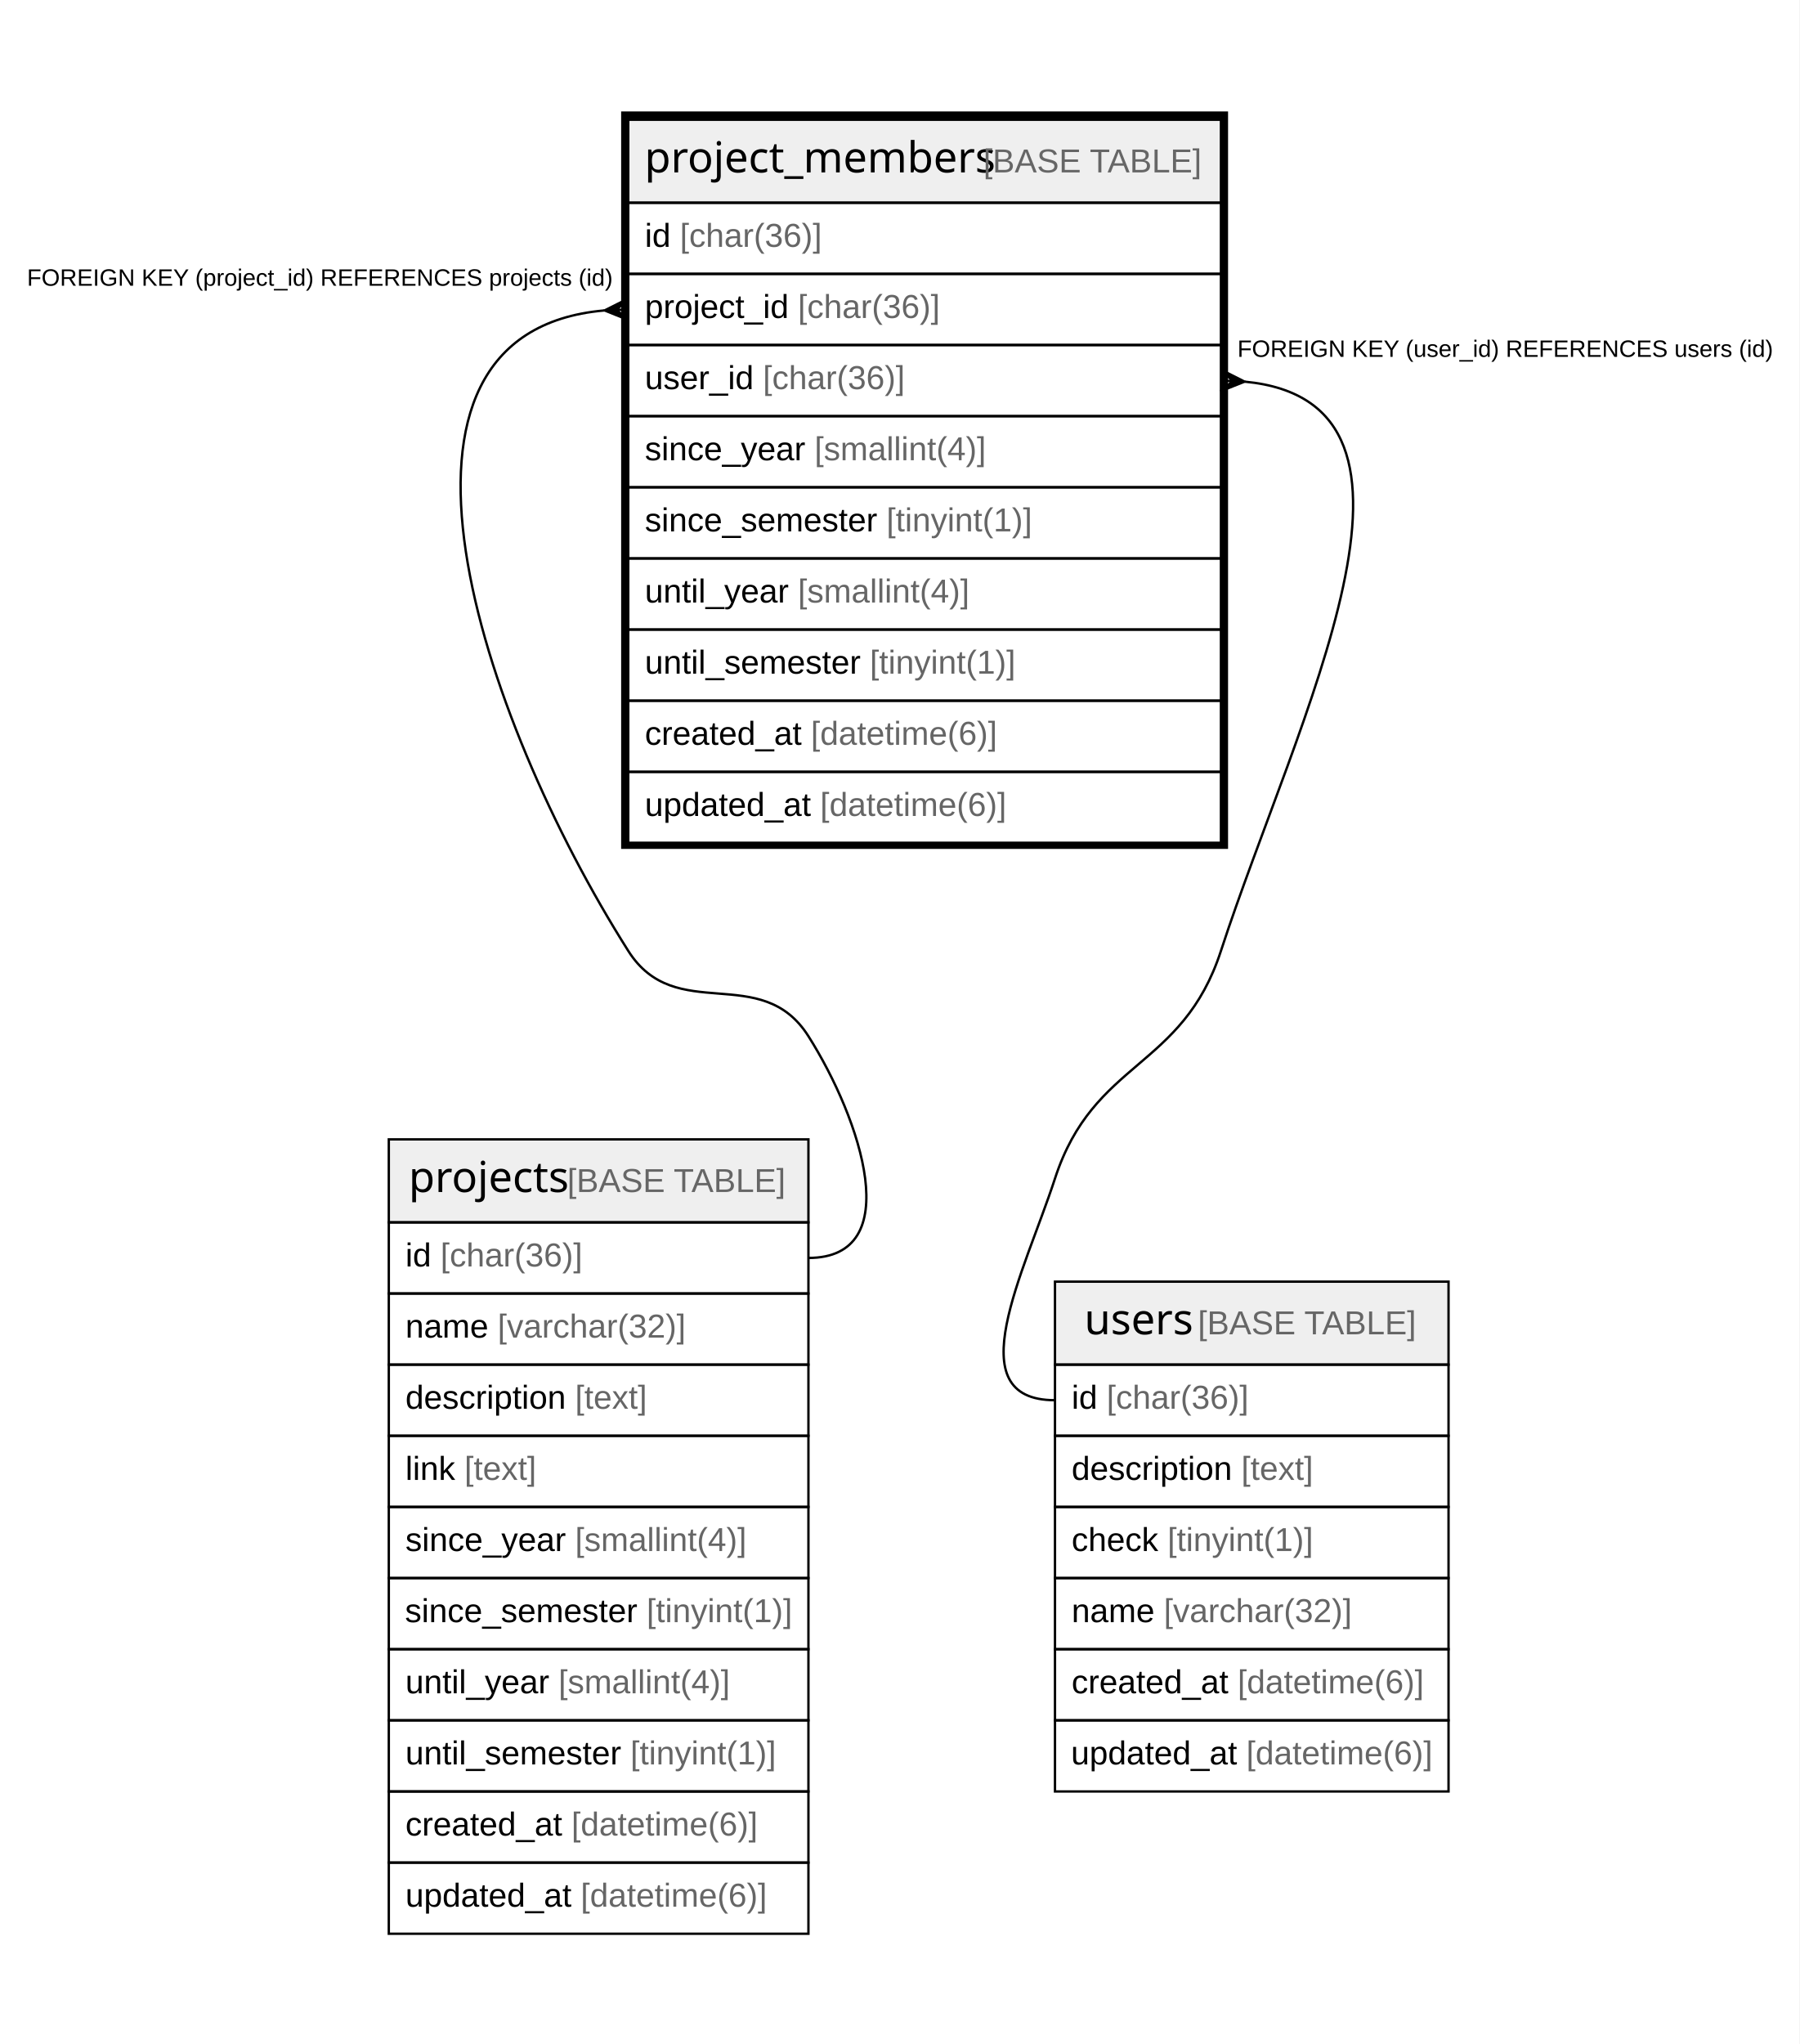
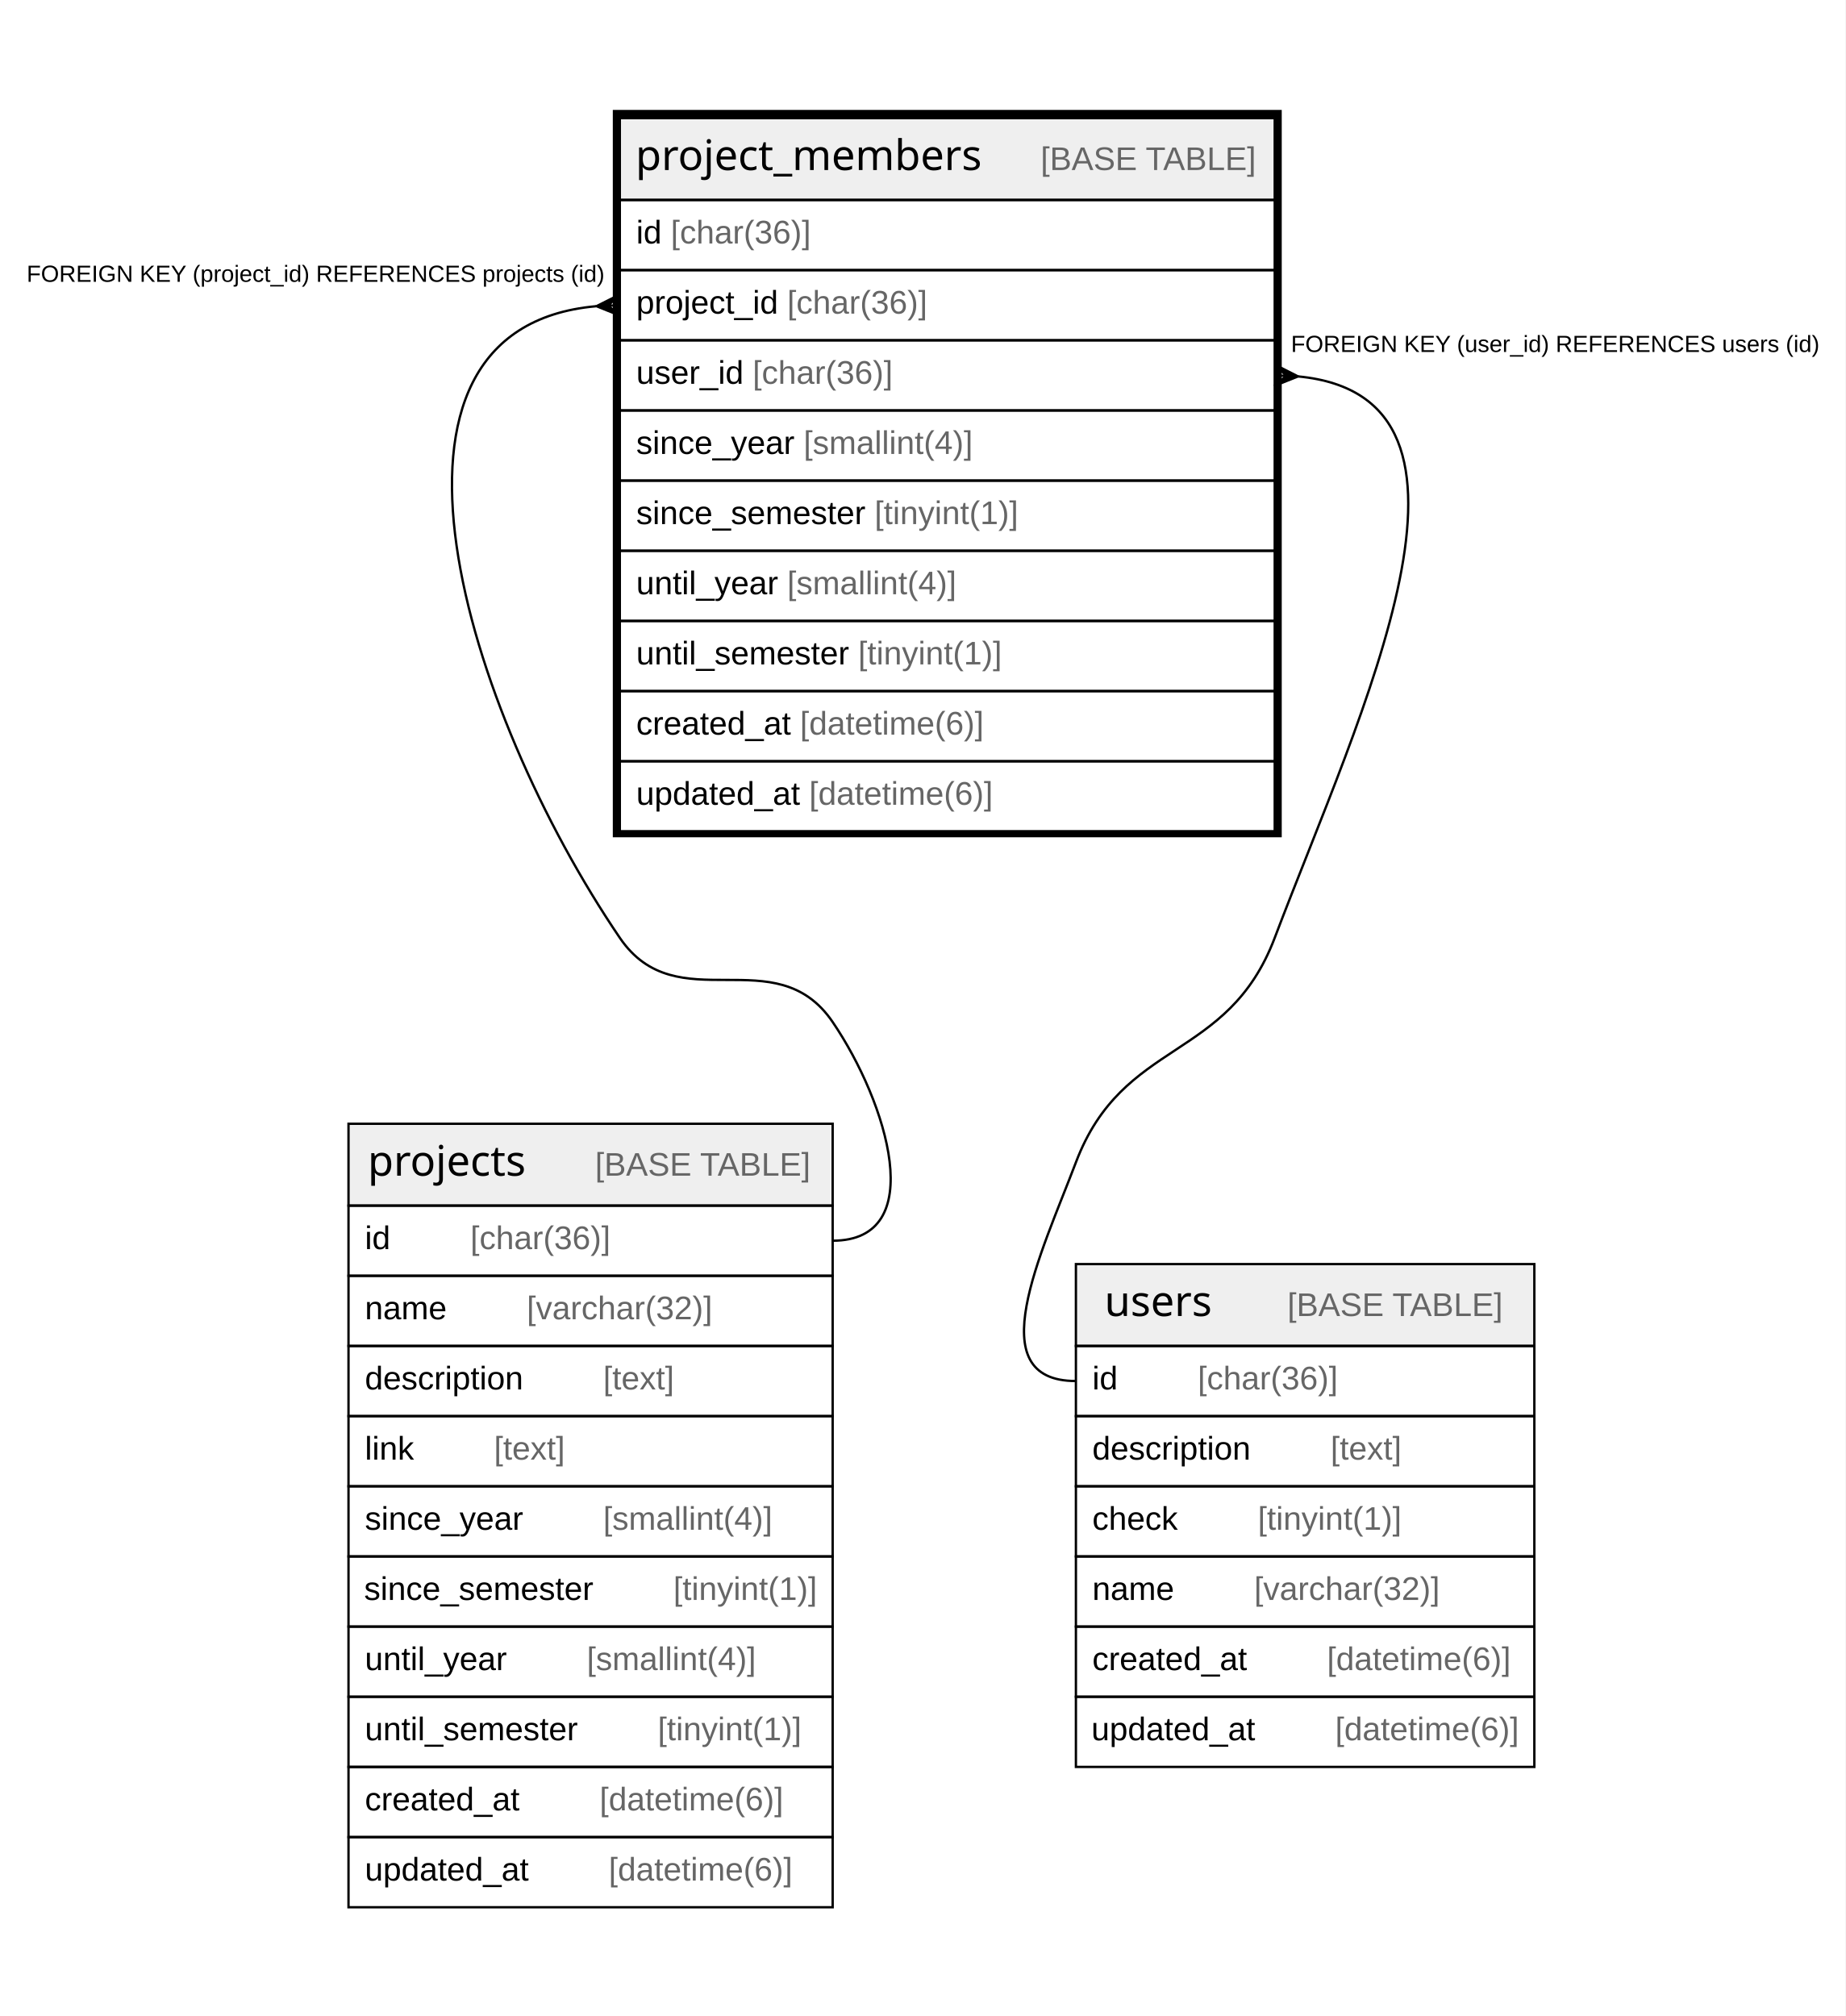
- <svg xmlns="http://www.w3.org/2000/svg" width="759pt" height="862pt" viewBox="0.00 0.00 759.00 862.00">
+ <svg xmlns="http://www.w3.org/2000/svg" width="789pt" height="862pt" viewBox="0.00 0.00 789.00 862.00">
  <g id="graph0" class="graph" transform="scale(1 1) rotate(0) translate(4 858)">
-     <polygon fill="#ffffff" stroke="transparent" points="-4,4 -4,-858 755,-858 755,4 -4,4" />
+     <polygon fill="#ffffff" stroke="transparent" points="-4,4 -4,-858 785,-858 785,4 -4,4" />
    <g id="node1" class="node">
-       <polygon fill="#efefef" stroke="transparent" points="261,-772.5 261,-807.5 511,-807.5 511,-772.5 261,-772.5" />
-       <polygon fill="none" stroke="#000000" points="261,-772.5 261,-807.5 511,-807.5 511,-772.5 261,-772.5" />
-       <text text-anchor="start" x="267.869" y="-785.3" font-family="Arial Bold" font-size="18.00" fill="#000000">project_members</text>
-       <text text-anchor="start" x="406.877" y="-785.3" font-family="Arial" font-size="14.00" fill="#000000"> </text>
-       <text text-anchor="start" x="410.768" y="-785.3" font-family="Arial" font-size="14.00" fill="#666666">[BASE TABLE]</text>
-       <polygon fill="none" stroke="#000000" points="261,-742.5 261,-772.5 511,-772.5 511,-742.5 261,-742.5" />
+       <polygon fill="#efefef" stroke="transparent" points="261,-772.5 261,-807.5 541,-807.5 541,-772.5 261,-772.5" />
+       <polygon fill="none" stroke="#000000" points="261,-772.5 261,-807.5 541,-807.5 541,-772.5 261,-772.5" />
+       <text text-anchor="start" x="267.712" y="-785.3" font-family="Arial Bold" font-size="18.00" fill="#000000">project_members</text>
+       <text text-anchor="start" x="406.72" y="-785.3" font-family="Arial" font-size="14.00" fill="#000000">    </text>
+       <text text-anchor="start" x="440.925" y="-785.3" font-family="Arial" font-size="14.00" fill="#666666">[BASE TABLE]</text>
+       <polygon fill="none" stroke="#000000" points="261,-742.5 261,-772.5 541,-772.5 541,-742.5 261,-742.5" />
      <text text-anchor="start" x="268" y="-753.9" font-family="Arial" font-size="14.00" fill="#000000">id </text>
      <text text-anchor="start" x="282.78" y="-753.9" font-family="Arial" font-size="14.00" fill="#666666">[char(36)]</text>
-       <polygon fill="none" stroke="#000000" points="261,-712.5 261,-742.5 511,-742.5 511,-712.5 261,-712.5" />
+       <polygon fill="none" stroke="#000000" points="261,-712.5 261,-742.5 541,-742.5 541,-712.5 261,-712.5" />
      <text text-anchor="start" x="268" y="-723.9" font-family="Arial" font-size="14.00" fill="#000000">project_id </text>
      <text text-anchor="start" x="332.568" y="-723.9" font-family="Arial" font-size="14.00" fill="#666666">[char(36)]</text>
-       <polygon fill="none" stroke="#000000" points="261,-682.5 261,-712.5 511,-712.5 511,-682.5 261,-682.5" />
+       <polygon fill="none" stroke="#000000" points="261,-682.5 261,-712.5 541,-712.5 541,-682.5 261,-682.5" />
      <text text-anchor="start" x="268" y="-693.9" font-family="Arial" font-size="14.00" fill="#000000">user_id </text>
      <text text-anchor="start" x="317.788" y="-693.9" font-family="Arial" font-size="14.00" fill="#666666">[char(36)]</text>
-       <polygon fill="none" stroke="#000000" points="261,-652.5 261,-682.5 511,-682.5 511,-652.5 261,-652.5" />
+       <polygon fill="none" stroke="#000000" points="261,-652.5 261,-682.5 541,-682.5 541,-652.5 261,-652.5" />
      <text text-anchor="start" x="268" y="-663.9" font-family="Arial" font-size="14.00" fill="#000000">since_year </text>
      <text text-anchor="start" x="339.571" y="-663.9" font-family="Arial" font-size="14.00" fill="#666666">[smallint(4)]</text>
-       <polygon fill="none" stroke="#000000" points="261,-622.5 261,-652.5 511,-652.5 511,-622.5 261,-622.5" />
+       <polygon fill="none" stroke="#000000" points="261,-622.5 261,-652.5 541,-652.5 541,-622.5 261,-622.5" />
      <text text-anchor="start" x="268" y="-633.9" font-family="Arial" font-size="14.00" fill="#000000">since_semester </text>
      <text text-anchor="start" x="369.905" y="-633.9" font-family="Arial" font-size="14.00" fill="#666666">[tinyint(1)]</text>
-       <polygon fill="none" stroke="#000000" points="261,-592.5 261,-622.5 511,-622.5 511,-592.5 261,-592.5" />
+       <polygon fill="none" stroke="#000000" points="261,-592.5 261,-622.5 541,-622.5 541,-592.5 261,-592.5" />
      <text text-anchor="start" x="268" y="-603.9" font-family="Arial" font-size="14.00" fill="#000000">until_year </text>
      <text text-anchor="start" x="332.568" y="-603.9" font-family="Arial" font-size="14.00" fill="#666666">[smallint(4)]</text>
-       <polygon fill="none" stroke="#000000" points="261,-562.5 261,-592.5 511,-592.5 511,-562.5 261,-562.5" />
+       <polygon fill="none" stroke="#000000" points="261,-562.5 261,-592.5 541,-592.5 541,-562.5 261,-562.5" />
      <text text-anchor="start" x="268" y="-573.9" font-family="Arial" font-size="14.00" fill="#000000">until_semester </text>
      <text text-anchor="start" x="362.902" y="-573.9" font-family="Arial" font-size="14.00" fill="#666666">[tinyint(1)]</text>
-       <polygon fill="none" stroke="#000000" points="261,-532.5 261,-562.5 511,-562.5 511,-532.5 261,-532.5" />
+       <polygon fill="none" stroke="#000000" points="261,-532.5 261,-562.5 541,-562.5 541,-532.5 261,-532.5" />
      <text text-anchor="start" x="268" y="-543.9" font-family="Arial" font-size="14.00" fill="#000000">created_at </text>
      <text text-anchor="start" x="338.028" y="-543.9" font-family="Arial" font-size="14.00" fill="#666666">[datetime(6)]</text>
-       <polygon fill="none" stroke="#000000" points="261,-502.5 261,-532.5 511,-532.5 511,-502.5 261,-502.5" />
+       <polygon fill="none" stroke="#000000" points="261,-502.5 261,-532.5 541,-532.5 541,-502.5 261,-502.5" />
      <text text-anchor="start" x="268" y="-513.9" font-family="Arial" font-size="14.00" fill="#000000">updated_at </text>
      <text text-anchor="start" x="341.933" y="-513.9" font-family="Arial" font-size="14.00" fill="#666666">[datetime(6)]</text>
-       <polygon fill="none" stroke="#000000" stroke-width="3" points="259.5,-501.5 259.5,-809.5 512.5,-809.5 512.5,-501.5 259.5,-501.5" />
+       <polygon fill="none" stroke="#000000" stroke-width="3" points="259.5,-501.5 259.5,-809.5 542.5,-809.5 542.5,-501.5 259.5,-501.5" />
    </g>
    <g id="node2" class="node">
-       <polygon fill="#efefef" stroke="transparent" points="160,-342.5 160,-377.5 337,-377.5 337,-342.5 160,-342.5" />
-       <polygon fill="none" stroke="#000000" points="160,-342.5 160,-377.5 337,-377.5 337,-342.5 160,-342.5" />
-       <text text-anchor="start" x="168.369" y="-355.3" font-family="Arial Bold" font-size="18.00" fill="#000000">projects</text>
-       <text text-anchor="start" x="231.377" y="-355.3" font-family="Arial" font-size="14.00" fill="#000000"> </text>
-       <text text-anchor="start" x="235.267" y="-355.3" font-family="Arial" font-size="14.00" fill="#666666">[BASE TABLE]</text>
-       <polygon fill="none" stroke="#000000" points="160,-312.5 160,-342.5 337,-342.5 337,-312.5 160,-312.5" />
-       <text text-anchor="start" x="167" y="-323.9" font-family="Arial" font-size="14.00" fill="#000000">id </text>
-       <text text-anchor="start" x="181.78" y="-323.9" font-family="Arial" font-size="14.00" fill="#666666">[char(36)]</text>
-       <polygon fill="none" stroke="#000000" points="160,-282.5 160,-312.5 337,-312.5 337,-282.5 160,-282.5" />
-       <text text-anchor="start" x="167" y="-293.9" font-family="Arial" font-size="14.00" fill="#000000">name </text>
-       <text text-anchor="start" x="205.899" y="-293.9" font-family="Arial" font-size="14.00" fill="#666666">[varchar(32)]</text>
-       <polygon fill="none" stroke="#000000" points="160,-252.5 160,-282.5 337,-282.5 337,-252.5 160,-252.5" />
-       <text text-anchor="start" x="167" y="-263.9" font-family="Arial" font-size="14.00" fill="#000000">description </text>
-       <text text-anchor="start" x="238.568" y="-263.9" font-family="Arial" font-size="14.00" fill="#666666">[text]</text>
-       <polygon fill="none" stroke="#000000" points="160,-222.5 160,-252.5 337,-252.5 337,-222.5 160,-222.5" />
-       <text text-anchor="start" x="167" y="-233.9" font-family="Arial" font-size="14.00" fill="#000000">link </text>
-       <text text-anchor="start" x="191.886" y="-233.9" font-family="Arial" font-size="14.00" fill="#666666">[text]</text>
-       <polygon fill="none" stroke="#000000" points="160,-192.5 160,-222.5 337,-222.5 337,-192.5 160,-192.5" />
-       <text text-anchor="start" x="167" y="-203.9" font-family="Arial" font-size="14.00" fill="#000000">since_year </text>
-       <text text-anchor="start" x="238.571" y="-203.9" font-family="Arial" font-size="14.00" fill="#666666">[smallint(4)]</text>
-       <polygon fill="none" stroke="#000000" points="160,-162.5 160,-192.5 337,-192.5 337,-162.5 160,-162.5" />
-       <text text-anchor="start" x="166.825" y="-173.9" font-family="Arial" font-size="14.00" fill="#000000">since_semester </text>
-       <text text-anchor="start" x="268.73" y="-173.9" font-family="Arial" font-size="14.00" fill="#666666">[tinyint(1)]</text>
-       <polygon fill="none" stroke="#000000" points="160,-132.5 160,-162.5 337,-162.5 337,-132.5 160,-132.5" />
-       <text text-anchor="start" x="167" y="-143.9" font-family="Arial" font-size="14.00" fill="#000000">until_year </text>
-       <text text-anchor="start" x="231.568" y="-143.9" font-family="Arial" font-size="14.00" fill="#666666">[smallint(4)]</text>
-       <polygon fill="none" stroke="#000000" points="160,-102.5 160,-132.5 337,-132.5 337,-102.5 160,-102.5" />
-       <text text-anchor="start" x="167" y="-113.9" font-family="Arial" font-size="14.00" fill="#000000">until_semester </text>
-       <text text-anchor="start" x="261.902" y="-113.9" font-family="Arial" font-size="14.00" fill="#666666">[tinyint(1)]</text>
-       <polygon fill="none" stroke="#000000" points="160,-72.5 160,-102.5 337,-102.5 337,-72.5 160,-72.5" />
-       <text text-anchor="start" x="167" y="-83.9" font-family="Arial" font-size="14.00" fill="#000000">created_at </text>
-       <text text-anchor="start" x="237.028" y="-83.9" font-family="Arial" font-size="14.00" fill="#666666">[datetime(6)]</text>
-       <polygon fill="none" stroke="#000000" points="160,-42.5 160,-72.5 337,-72.5 337,-42.5 160,-42.5" />
-       <text text-anchor="start" x="167" y="-53.9" font-family="Arial" font-size="14.00" fill="#000000">updated_at </text>
-       <text text-anchor="start" x="240.933" y="-53.9" font-family="Arial" font-size="14.00" fill="#666666">[datetime(6)]</text>
+       <polygon fill="#efefef" stroke="transparent" points="145,-342.5 145,-377.5 352,-377.5 352,-342.5 145,-342.5" />
+       <polygon fill="none" stroke="#000000" points="145,-342.5 145,-377.5 352,-377.5 352,-342.5 145,-342.5" />
+       <text text-anchor="start" x="153.212" y="-355.3" font-family="Arial Bold" font-size="18.00" fill="#000000">projects</text>
+       <text text-anchor="start" x="216.22" y="-355.3" font-family="Arial" font-size="14.00" fill="#000000">    </text>
+       <text text-anchor="start" x="250.424" y="-355.3" font-family="Arial" font-size="14.00" fill="#666666">[BASE TABLE]</text>
+       <polygon fill="none" stroke="#000000" points="145,-312.5 145,-342.5 352,-342.5 352,-312.5 145,-312.5" />
+       <text text-anchor="start" x="152" y="-323.9" font-family="Arial" font-size="14.00" fill="#000000">id    </text>
+       <text text-anchor="start" x="197.094" y="-323.9" font-family="Arial" font-size="14.00" fill="#666666">[char(36)]</text>
+       <polygon fill="none" stroke="#000000" points="145,-282.5 145,-312.5 352,-312.5 352,-282.5 145,-282.5" />
+       <text text-anchor="start" x="152" y="-293.9" font-family="Arial" font-size="14.00" fill="#000000">name    </text>
+       <text text-anchor="start" x="221.213" y="-293.9" font-family="Arial" font-size="14.00" fill="#666666">[varchar(32)]</text>
+       <polygon fill="none" stroke="#000000" points="145,-252.5 145,-282.5 352,-282.5 352,-252.5 145,-252.5" />
+       <text text-anchor="start" x="152" y="-263.9" font-family="Arial" font-size="14.00" fill="#000000">description    </text>
+       <text text-anchor="start" x="253.882" y="-263.9" font-family="Arial" font-size="14.00" fill="#666666">[text]</text>
+       <polygon fill="none" stroke="#000000" points="145,-222.5 145,-252.5 352,-252.5 352,-222.5 145,-222.5" />
+       <text text-anchor="start" x="152" y="-233.9" font-family="Arial" font-size="14.00" fill="#000000">link    </text>
+       <text text-anchor="start" x="207.201" y="-233.9" font-family="Arial" font-size="14.00" fill="#666666">[text]</text>
+       <polygon fill="none" stroke="#000000" points="145,-192.5 145,-222.5 352,-222.5 352,-192.5 145,-192.5" />
+       <text text-anchor="start" x="152" y="-203.9" font-family="Arial" font-size="14.00" fill="#000000">since_year    </text>
+       <text text-anchor="start" x="253.885" y="-203.9" font-family="Arial" font-size="14.00" fill="#666666">[smallint(4)]</text>
+       <polygon fill="none" stroke="#000000" points="145,-162.5 145,-192.5 352,-192.5 352,-162.5 145,-162.5" />
+       <text text-anchor="start" x="151.668" y="-173.9" font-family="Arial" font-size="14.00" fill="#000000">since_semester    </text>
+       <text text-anchor="start" x="283.887" y="-173.9" font-family="Arial" font-size="14.00" fill="#666666">[tinyint(1)]</text>
+       <polygon fill="none" stroke="#000000" points="145,-132.5 145,-162.5 352,-162.5 352,-132.5 145,-132.5" />
+       <text text-anchor="start" x="152" y="-143.9" font-family="Arial" font-size="14.00" fill="#000000">until_year    </text>
+       <text text-anchor="start" x="246.882" y="-143.9" font-family="Arial" font-size="14.00" fill="#666666">[smallint(4)]</text>
+       <polygon fill="none" stroke="#000000" points="145,-102.5 145,-132.5 352,-132.5 352,-102.5 145,-102.5" />
+       <text text-anchor="start" x="152" y="-113.9" font-family="Arial" font-size="14.00" fill="#000000">until_semester    </text>
+       <text text-anchor="start" x="277.216" y="-113.9" font-family="Arial" font-size="14.00" fill="#666666">[tinyint(1)]</text>
+       <polygon fill="none" stroke="#000000" points="145,-72.5 145,-102.5 352,-102.5 352,-72.5 145,-72.5" />
+       <text text-anchor="start" x="152" y="-83.9" font-family="Arial" font-size="14.00" fill="#000000">created_at    </text>
+       <text text-anchor="start" x="252.342" y="-83.9" font-family="Arial" font-size="14.00" fill="#666666">[datetime(6)]</text>
+       <polygon fill="none" stroke="#000000" points="145,-42.5 145,-72.5 352,-72.5 352,-42.5 145,-42.5" />
+       <text text-anchor="start" x="152" y="-53.9" font-family="Arial" font-size="14.00" fill="#000000">updated_at    </text>
+       <text text-anchor="start" x="256.247" y="-53.9" font-family="Arial" font-size="14.00" fill="#666666">[datetime(6)]</text>
    </g>
    <g id="edge1" class="edge">
-       <path fill="none" stroke="#000000" d="M250.883,-727.071C144.062,-717.661 198.595,-555.613 261,-457 280.987,-425.417 317.013,-452.583 337,-421 359.222,-385.885 378.556,-327.5 337,-327.5" />
-       <polygon fill="#000000" stroke="#000000" points="251.009,-727.076 260.809,-731.996 256.005,-727.288 261,-727.5 261,-727.5 261,-727.5 256.005,-727.288 261.191,-723.004 251.009,-727.076 251.009,-727.076" />
+       <path fill="none" stroke="#000000" d="M250.875,-727.066C143.875,-717.538 195.391,-553.511 261,-457 285.452,-421.03 327.548,-456.97 352,-421 375.363,-386.634 393.556,-327.5 352,-327.5" />
+       <polygon fill="#000000" stroke="#000000" points="251.009,-727.071 260.807,-731.996 256.005,-727.286 261,-727.5 261,-727.5 261,-727.5 256.005,-727.286 261.193,-723.004 251.009,-727.071 251.009,-727.071" />
      <text text-anchor="start" x="7.388" y="-737.5" font-family="Arial" font-size="10.00" fill="#000000">FOREIGN KEY (project_id) REFERENCES projects (id)</text>
    </g>
    <g id="node3" class="node">
-       <polygon fill="#efefef" stroke="transparent" points="441,-282.5 441,-317.5 607,-317.5 607,-282.5 441,-282.5" />
-       <polygon fill="none" stroke="#000000" points="441,-282.5 441,-317.5 607,-317.5 607,-282.5 441,-282.5" />
-       <text text-anchor="start" x="453.371" y="-295.3" font-family="Arial Bold" font-size="18.00" fill="#000000">users</text>
-       <text text-anchor="start" x="497.375" y="-295.3" font-family="Arial" font-size="14.00" fill="#000000"> </text>
-       <text text-anchor="start" x="501.266" y="-295.3" font-family="Arial" font-size="14.00" fill="#666666">[BASE TABLE]</text>
-       <polygon fill="none" stroke="#000000" points="441,-252.5 441,-282.5 607,-282.5 607,-252.5 441,-252.5" />
-       <text text-anchor="start" x="448" y="-263.9" font-family="Arial" font-size="14.00" fill="#000000">id </text>
-       <text text-anchor="start" x="462.78" y="-263.9" font-family="Arial" font-size="14.00" fill="#666666">[char(36)]</text>
-       <polygon fill="none" stroke="#000000" points="441,-222.5 441,-252.5 607,-252.5 607,-222.5 441,-222.5" />
-       <text text-anchor="start" x="448" y="-233.9" font-family="Arial" font-size="14.00" fill="#000000">description </text>
-       <text text-anchor="start" x="519.568" y="-233.9" font-family="Arial" font-size="14.00" fill="#666666">[text]</text>
-       <polygon fill="none" stroke="#000000" points="441,-192.5 441,-222.5 607,-222.5 607,-192.5 441,-192.5" />
-       <text text-anchor="start" x="448" y="-203.9" font-family="Arial" font-size="14.00" fill="#000000">check </text>
-       <text text-anchor="start" x="488.456" y="-203.9" font-family="Arial" font-size="14.00" fill="#666666">[tinyint(1)]</text>
-       <polygon fill="none" stroke="#000000" points="441,-162.5 441,-192.5 607,-192.5 607,-162.5 441,-162.5" />
-       <text text-anchor="start" x="448" y="-173.9" font-family="Arial" font-size="14.00" fill="#000000">name </text>
-       <text text-anchor="start" x="486.899" y="-173.9" font-family="Arial" font-size="14.00" fill="#666666">[varchar(32)]</text>
-       <polygon fill="none" stroke="#000000" points="441,-132.5 441,-162.5 607,-162.5 607,-132.5 441,-132.5" />
-       <text text-anchor="start" x="448" y="-143.9" font-family="Arial" font-size="14.00" fill="#000000">created_at </text>
-       <text text-anchor="start" x="518.028" y="-143.9" font-family="Arial" font-size="14.00" fill="#666666">[datetime(6)]</text>
-       <polygon fill="none" stroke="#000000" points="441,-102.5 441,-132.5 607,-132.5 607,-102.5 441,-102.5" />
-       <text text-anchor="start" x="447.752" y="-113.9" font-family="Arial" font-size="14.00" fill="#000000">updated_at </text>
-       <text text-anchor="start" x="521.684" y="-113.9" font-family="Arial" font-size="14.00" fill="#666666">[datetime(6)]</text>
+       <polygon fill="#efefef" stroke="transparent" points="456,-282.5 456,-317.5 652,-317.5 652,-282.5 456,-282.5" />
+       <polygon fill="none" stroke="#000000" points="456,-282.5 456,-317.5 652,-317.5 652,-282.5 456,-282.5" />
+       <text text-anchor="start" x="468.214" y="-295.3" font-family="Arial Bold" font-size="18.00" fill="#000000">users</text>
+       <text text-anchor="start" x="512.218" y="-295.3" font-family="Arial" font-size="14.00" fill="#000000">    </text>
+       <text text-anchor="start" x="546.423" y="-295.3" font-family="Arial" font-size="14.00" fill="#666666">[BASE TABLE]</text>
+       <polygon fill="none" stroke="#000000" points="456,-252.5 456,-282.5 652,-282.5 652,-252.5 456,-252.5" />
+       <text text-anchor="start" x="463" y="-263.9" font-family="Arial" font-size="14.00" fill="#000000">id    </text>
+       <text text-anchor="start" x="508.094" y="-263.9" font-family="Arial" font-size="14.00" fill="#666666">[char(36)]</text>
+       <polygon fill="none" stroke="#000000" points="456,-222.5 456,-252.5 652,-252.5 652,-222.5 456,-222.5" />
+       <text text-anchor="start" x="463" y="-233.9" font-family="Arial" font-size="14.00" fill="#000000">description    </text>
+       <text text-anchor="start" x="564.882" y="-233.9" font-family="Arial" font-size="14.00" fill="#666666">[text]</text>
+       <polygon fill="none" stroke="#000000" points="456,-192.5 456,-222.5 652,-222.5 652,-192.5 456,-192.5" />
+       <text text-anchor="start" x="463" y="-203.9" font-family="Arial" font-size="14.00" fill="#000000">check    </text>
+       <text text-anchor="start" x="533.77" y="-203.9" font-family="Arial" font-size="14.00" fill="#666666">[tinyint(1)]</text>
+       <polygon fill="none" stroke="#000000" points="456,-162.5 456,-192.5 652,-192.5 652,-162.5 456,-162.5" />
+       <text text-anchor="start" x="463" y="-173.9" font-family="Arial" font-size="14.00" fill="#000000">name    </text>
+       <text text-anchor="start" x="532.213" y="-173.9" font-family="Arial" font-size="14.00" fill="#666666">[varchar(32)]</text>
+       <polygon fill="none" stroke="#000000" points="456,-132.5 456,-162.5 652,-162.5 652,-132.5 456,-132.5" />
+       <text text-anchor="start" x="463" y="-143.9" font-family="Arial" font-size="14.00" fill="#000000">created_at    </text>
+       <text text-anchor="start" x="563.342" y="-143.9" font-family="Arial" font-size="14.00" fill="#666666">[datetime(6)]</text>
+       <polygon fill="none" stroke="#000000" points="456,-102.5 456,-132.5 652,-132.5 652,-102.5 456,-102.5" />
+       <text text-anchor="start" x="462.595" y="-113.9" font-family="Arial" font-size="14.00" fill="#000000">updated_at    </text>
+       <text text-anchor="start" x="566.841" y="-113.9" font-family="Arial" font-size="14.00" fill="#666666">[datetime(6)]</text>
    </g>
    <g id="edge2" class="edge">
-       <path fill="none" stroke="#000000" d="M521.058,-697.047C613.035,-688.319 543.018,-555.255 511,-457 494.639,-406.794 457.361,-411.206 441,-361 428.125,-321.489 399.444,-267.5 441,-267.5" />
-       <polygon fill="#000000" stroke="#000000" points="520.99,-697.05 510.798,-693.005 515.995,-697.275 511,-697.5 511,-697.5 511,-697.5 515.995,-697.275 511.202,-701.995 520.99,-697.05 520.99,-697.05" />
-       <text text-anchor="start" x="517.945" y="-707.5" font-family="Arial" font-size="10.00" fill="#000000">FOREIGN KEY (user_id) REFERENCES users (id)</text>
+       <path fill="none" stroke="#000000" d="M551.073,-697.042C643.341,-688.211 577.631,-553.63 541,-457 520.799,-403.713 476.201,-414.287 456,-361 441.27,-322.143 414.444,-267.5 456,-267.5" />
+       <polygon fill="#000000" stroke="#000000" points="550.99,-697.045 540.795,-693.005 545.995,-697.273 541,-697.5 541,-697.5 541,-697.5 545.995,-697.273 541.205,-701.995 550.99,-697.045 550.99,-697.045" />
+       <text text-anchor="start" x="547.945" y="-707.5" font-family="Arial" font-size="10.00" fill="#000000">FOREIGN KEY (user_id) REFERENCES users (id)</text>
    </g>
  </g>
</svg>
